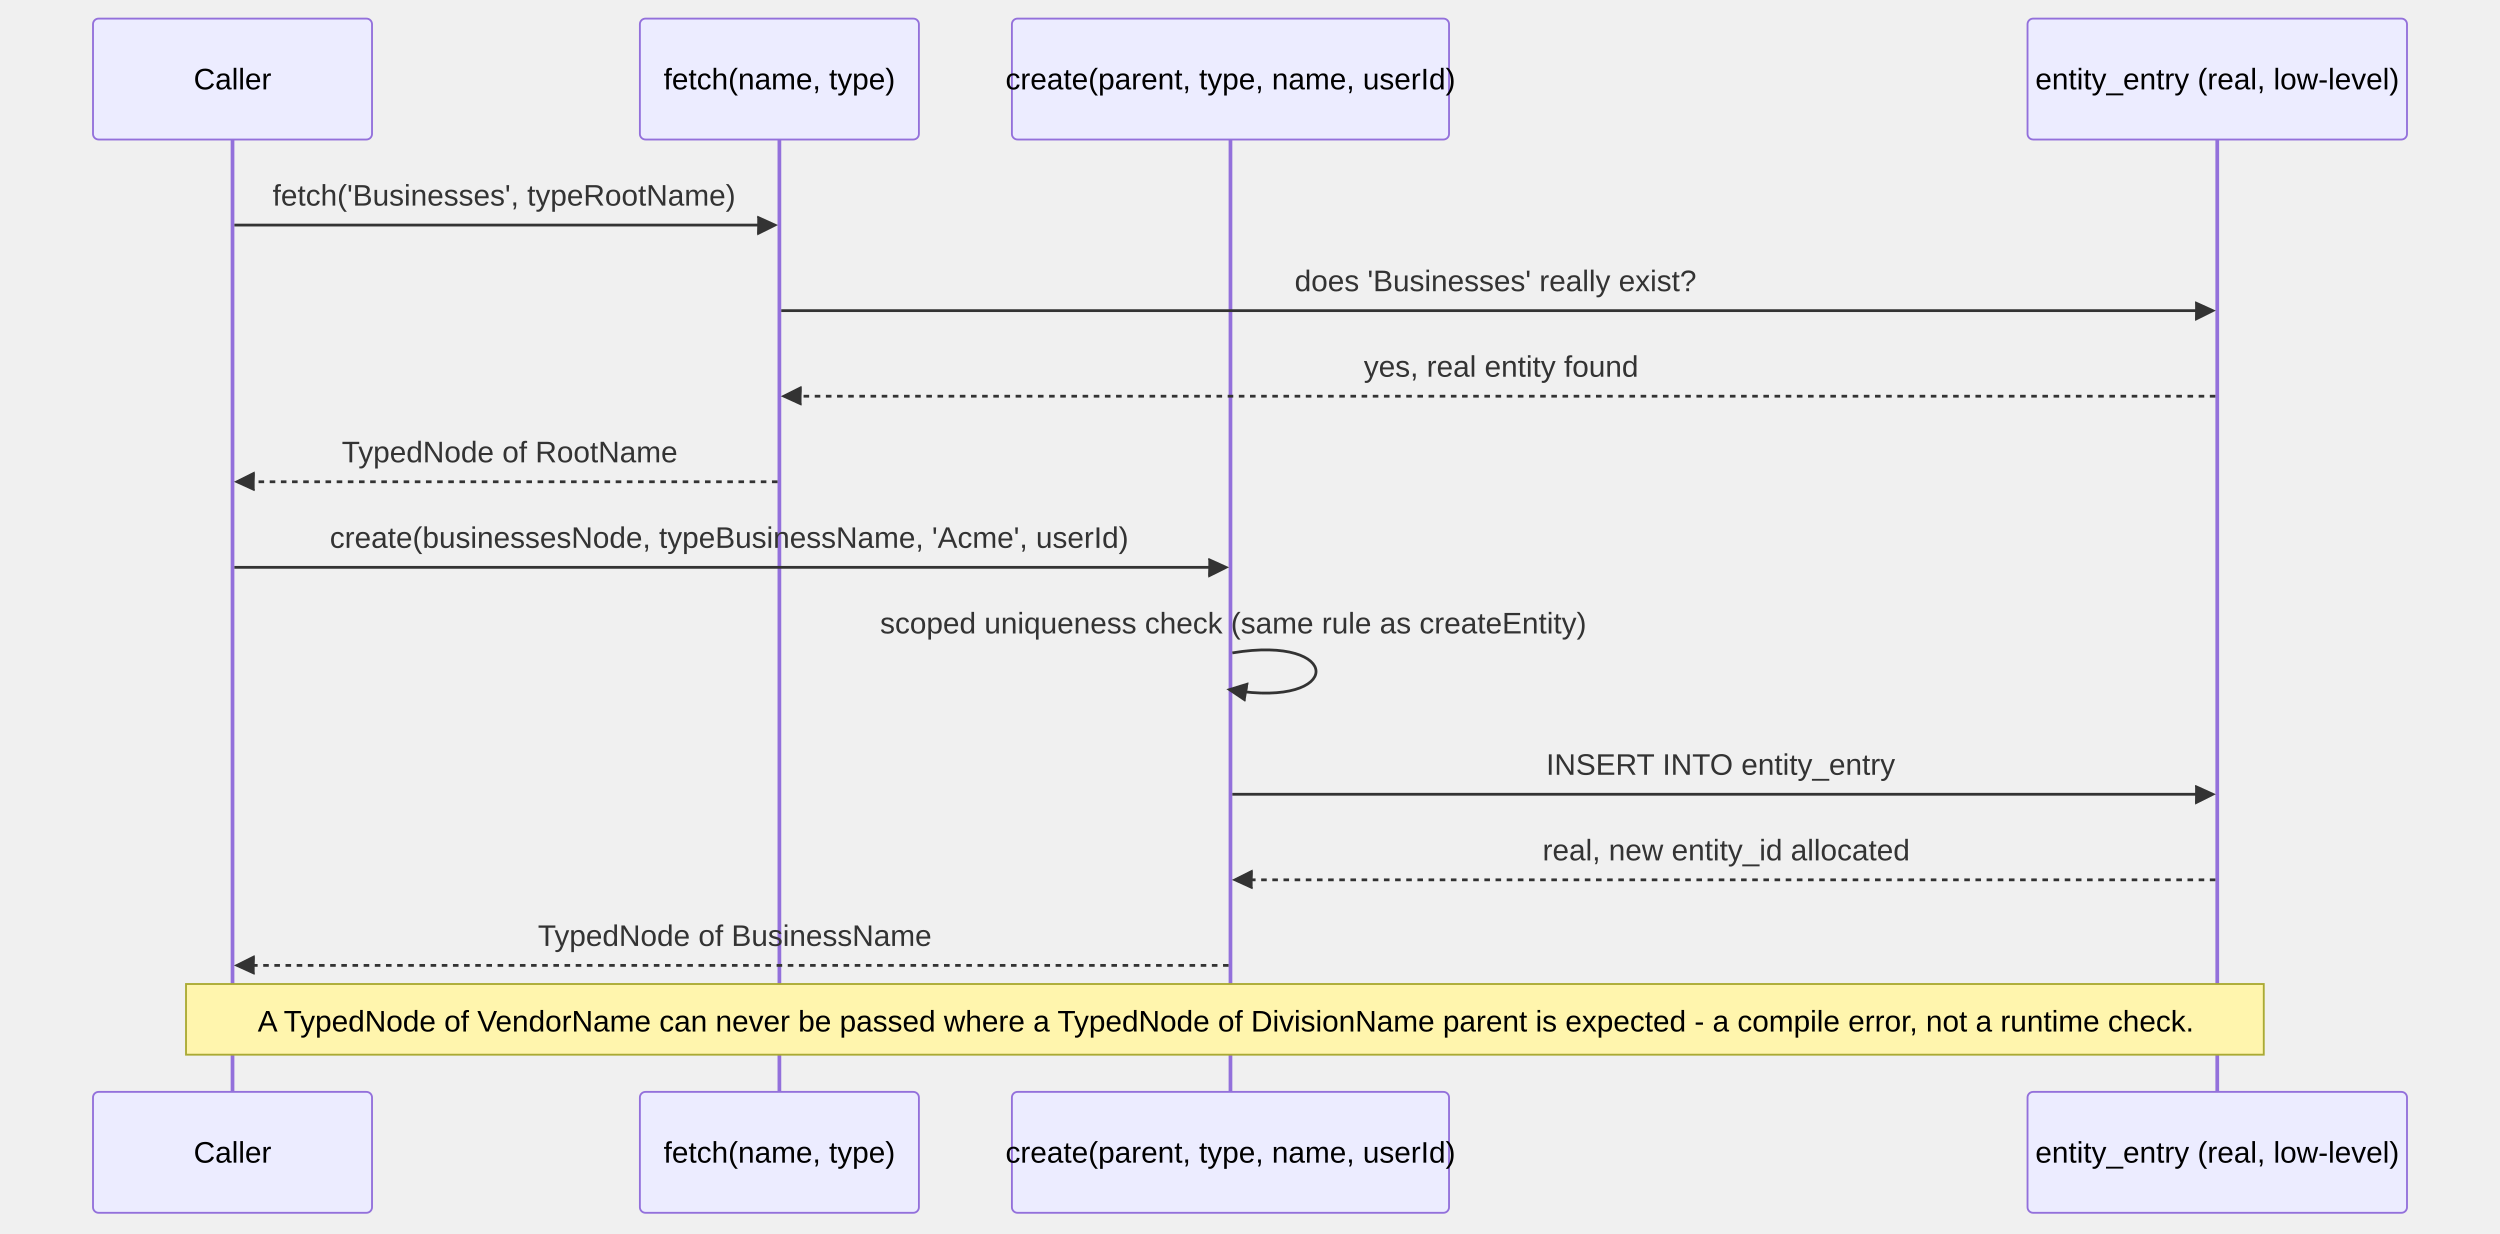
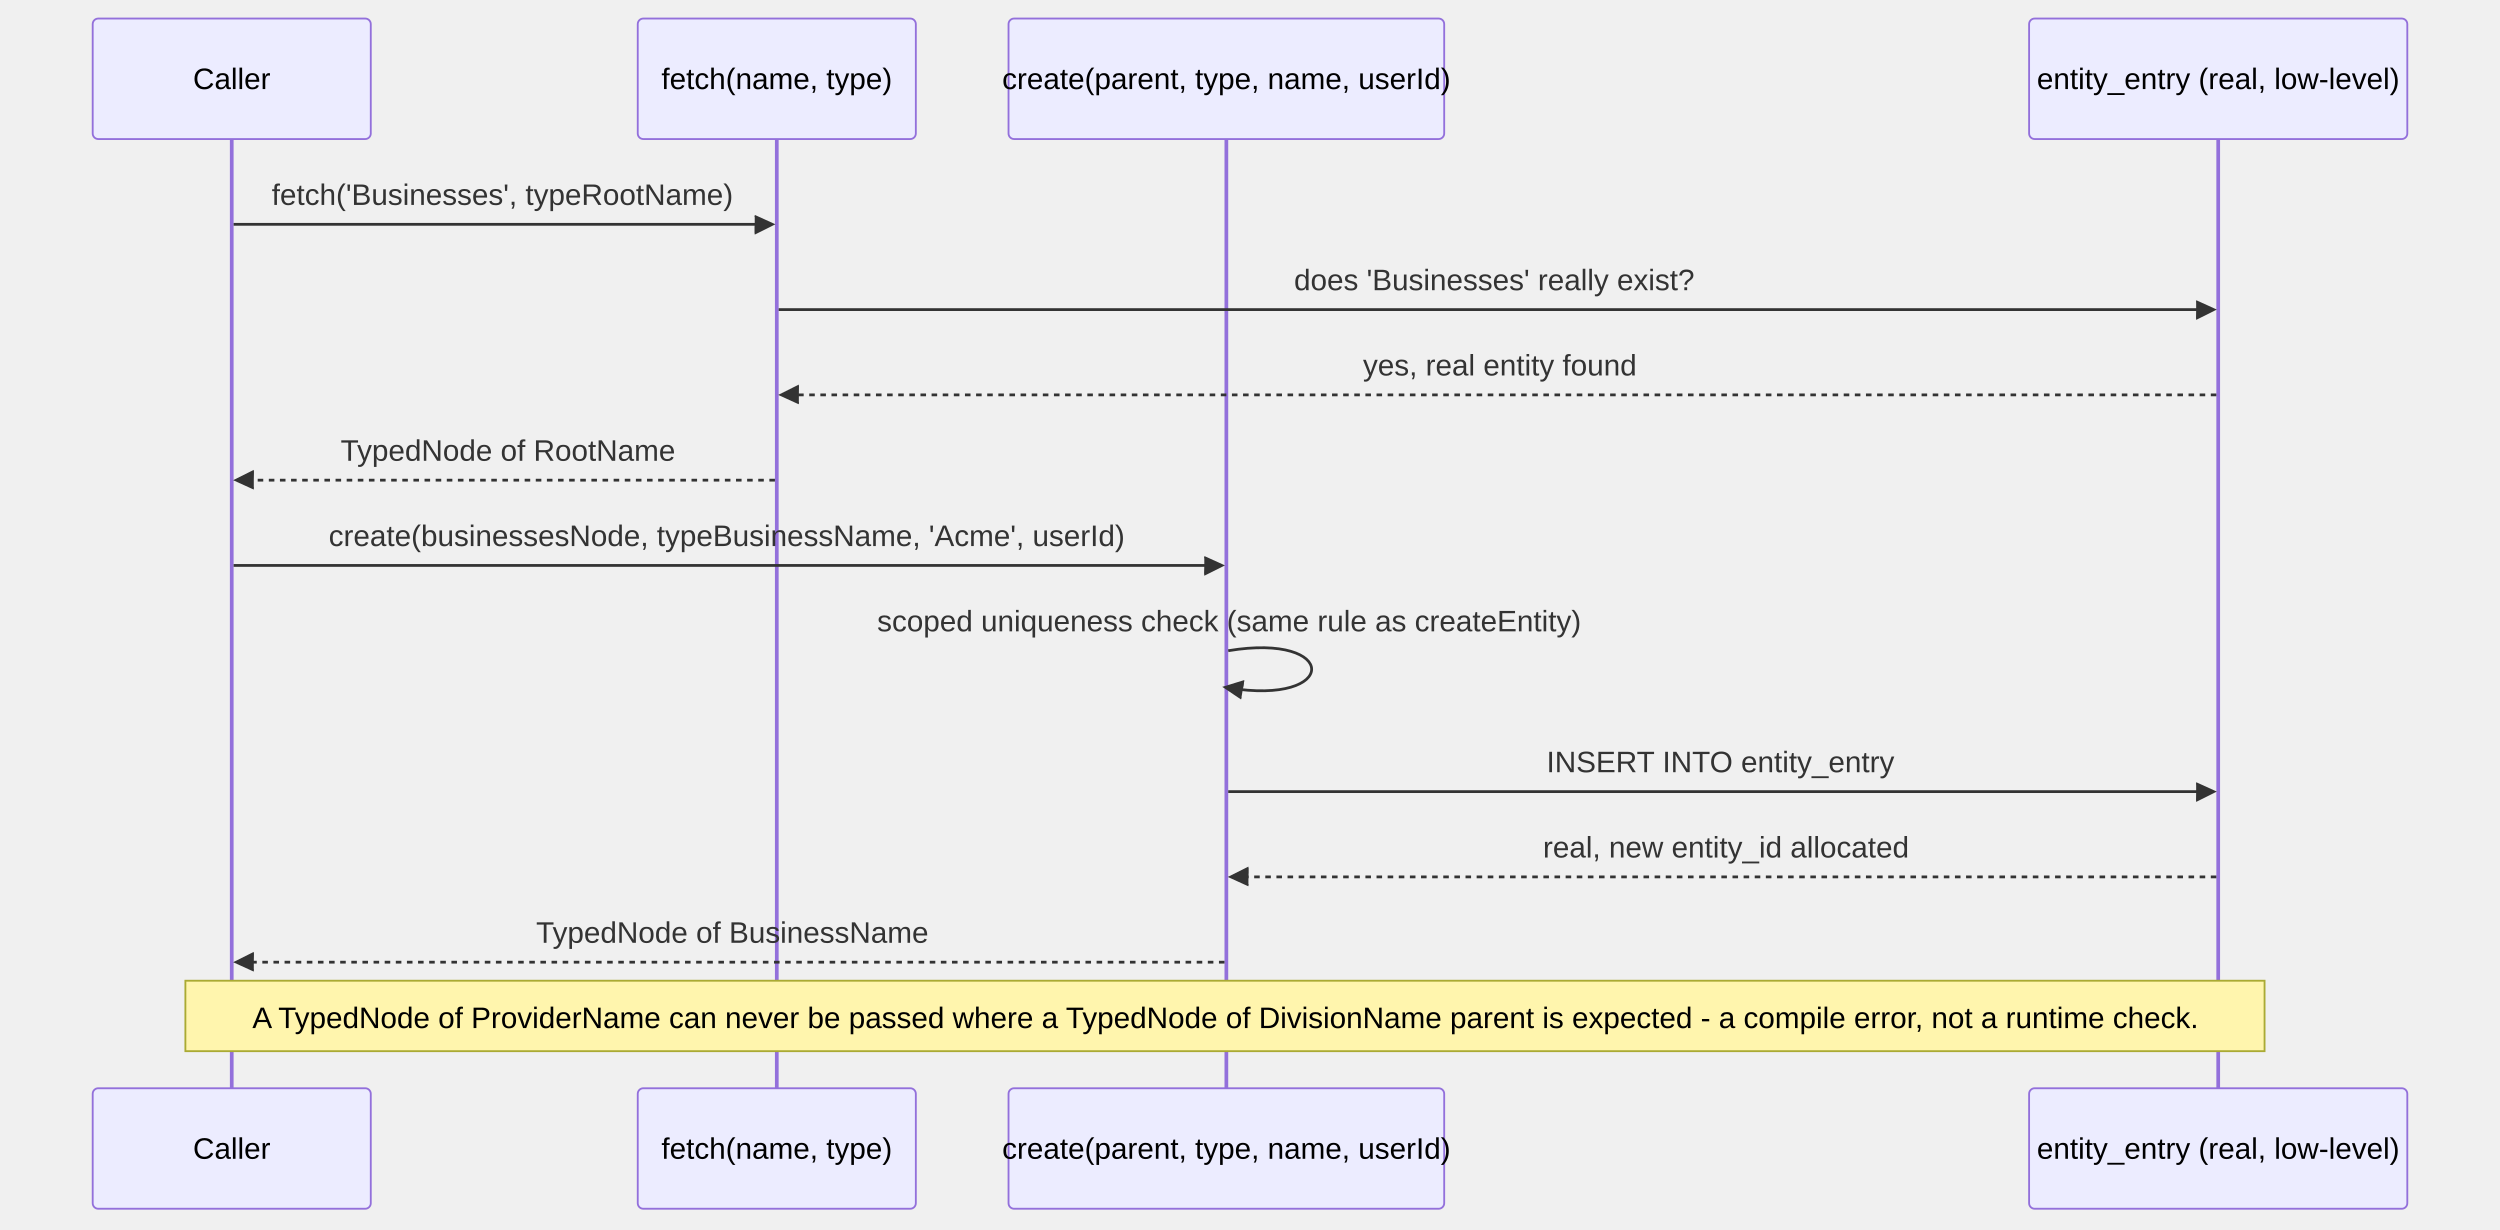
- <svg xmlns="http://www.w3.org/2000/svg" id="my-svg" width="100%" style="max-width: 1344px; background-color: white;" viewBox="-50 -10 1344 663" role="graphics-document document" aria-roledescription="sequence">
+ <svg xmlns="http://www.w3.org/2000/svg" id="my-svg" width="100%" style="max-width: 1348.5px; background-color: white;" viewBox="-50 -10 1348.5 663" role="graphics-document document" aria-roledescription="sequence">
  <g>
-     <rect x="1040" y="577" fill="#eaeaea" stroke="#666" width="204" height="65" name="DB" rx="3" ry="3" class="actor actor-bottom" />
-     <text x="1142" y="609.5" dominant-baseline="central" alignment-baseline="central" class="actor actor-box" style="text-anchor: middle; font-size: 16px; font-weight: 400;">
-       <tspan x="1142" dy="0">entity_entry (real, low-level)</tspan>
+     <rect x="1044.5" y="577" fill="#eaeaea" stroke="#666" width="204" height="65" name="DB" rx="3" ry="3" class="actor actor-bottom" />
+     <text x="1146.5" y="609.5" dominant-baseline="central" alignment-baseline="central" class="actor actor-box" style="text-anchor: middle; font-size: 16px; font-weight: 400;">
+       <tspan x="1146.5" dy="0">entity_entry (real, low-level)</tspan>
    </text>
  </g>
  <g>
    <rect x="494" y="577" fill="#eaeaea" stroke="#666" width="235" height="65" name="createFn" rx="3" ry="3" class="actor actor-bottom" />
    <text x="611.5" y="609.5" dominant-baseline="central" alignment-baseline="central" class="actor actor-box" style="text-anchor: middle; font-size: 16px; font-weight: 400;">
      <tspan x="611.5" dy="0">create(parent, type, name, userId)</tspan>
    </text>
  </g>
  <g>
    <rect x="294" y="577" fill="#eaeaea" stroke="#666" width="150" height="65" name="fetchFn" rx="3" ry="3" class="actor actor-bottom" />
    <text x="369" y="609.5" dominant-baseline="central" alignment-baseline="central" class="actor actor-box" style="text-anchor: middle; font-size: 16px; font-weight: 400;">
      <tspan x="369" dy="0">fetch(name, type)</tspan>
    </text>
  </g>
  <g>
    <rect x="0" y="577" fill="#eaeaea" stroke="#666" width="150" height="65" name="Caller" rx="3" ry="3" class="actor actor-bottom" />
    <text x="75" y="609.5" dominant-baseline="central" alignment-baseline="central" class="actor actor-box" style="text-anchor: middle; font-size: 16px; font-weight: 400;">
      <tspan x="75" dy="0">Caller</tspan>
    </text>
  </g>
  <g>
-     <line id="actor3" x1="1142" y1="65" x2="1142" y2="577" class="actor-line 200" stroke-width="0.5px" stroke="#999" name="DB" data-et="life-line" data-id="DB" />
+     <line id="actor3" x1="1146.5" y1="65" x2="1146.5" y2="577" class="actor-line 200" stroke-width="0.5px" stroke="#999" name="DB" data-et="life-line" data-id="DB" />
    <g id="root-3" data-et="participant" data-type="participant" data-id="DB">
-       <rect x="1040" y="0" fill="#eaeaea" stroke="#666" width="204" height="65" name="DB" rx="3" ry="3" class="actor actor-top" />
-       <text x="1142" y="32.5" dominant-baseline="central" alignment-baseline="central" class="actor actor-box" style="text-anchor: middle; font-size: 16px; font-weight: 400;">
-         <tspan x="1142" dy="0">entity_entry (real, low-level)</tspan>
+       <rect x="1044.5" y="0" fill="#eaeaea" stroke="#666" width="204" height="65" name="DB" rx="3" ry="3" class="actor actor-top" />
+       <text x="1146.5" y="32.5" dominant-baseline="central" alignment-baseline="central" class="actor actor-box" style="text-anchor: middle; font-size: 16px; font-weight: 400;">
+         <tspan x="1146.5" dy="0">entity_entry (real, low-level)</tspan>
      </text>
    </g>
  </g>
  <g>
    <line id="actor2" x1="611.5" y1="65" x2="611.5" y2="577" class="actor-line 200" stroke-width="0.5px" stroke="#999" name="createFn" data-et="life-line" data-id="createFn" />
    <g id="root-2" data-et="participant" data-type="participant" data-id="createFn">
      <rect x="494" y="0" fill="#eaeaea" stroke="#666" width="235" height="65" name="createFn" rx="3" ry="3" class="actor actor-top" />
      <text x="611.5" y="32.5" dominant-baseline="central" alignment-baseline="central" class="actor actor-box" style="text-anchor: middle; font-size: 16px; font-weight: 400;">
        <tspan x="611.5" dy="0">create(parent, type, name, userId)</tspan>
      </text>
    </g>
  </g>
  <g>
    <line id="actor1" x1="369" y1="65" x2="369" y2="577" class="actor-line 200" stroke-width="0.5px" stroke="#999" name="fetchFn" data-et="life-line" data-id="fetchFn" />
    <g id="root-1" data-et="participant" data-type="participant" data-id="fetchFn">
      <rect x="294" y="0" fill="#eaeaea" stroke="#666" width="150" height="65" name="fetchFn" rx="3" ry="3" class="actor actor-top" />
      <text x="369" y="32.5" dominant-baseline="central" alignment-baseline="central" class="actor actor-box" style="text-anchor: middle; font-size: 16px; font-weight: 400;">
        <tspan x="369" dy="0">fetch(name, type)</tspan>
      </text>
    </g>
  </g>
  <g>
    <line id="actor0" x1="75" y1="65" x2="75" y2="577" class="actor-line 200" stroke-width="0.5px" stroke="#999" name="Caller" data-et="life-line" data-id="Caller" />
    <g id="root-0" data-et="participant" data-type="participant" data-id="Caller">
      <rect x="0" y="0" fill="#eaeaea" stroke="#666" width="150" height="65" name="Caller" rx="3" ry="3" class="actor actor-top" />
      <text x="75" y="32.5" dominant-baseline="central" alignment-baseline="central" class="actor actor-box" style="text-anchor: middle; font-size: 16px; font-weight: 400;">
        <tspan x="75" dy="0">Caller</tspan>
      </text>
    </g>
  </g>
  <style>#my-svg{font-family:"trebuchet ms",verdana,arial,sans-serif;font-size:16px;fill:#333;}@keyframes edge-animation-frame{from{stroke-dashoffset:0;}}@keyframes dash{to{stroke-dashoffset:0;}}#my-svg .edge-animation-slow{stroke-dasharray:9,5!important;stroke-dashoffset:900;animation:dash 50s linear infinite;stroke-linecap:round;}#my-svg .edge-animation-fast{stroke-dasharray:9,5!important;stroke-dashoffset:900;animation:dash 20s linear infinite;stroke-linecap:round;}#my-svg .error-icon{fill:#552222;}#my-svg .error-text{fill:#552222;stroke:#552222;}#my-svg .edge-thickness-normal{stroke-width:1px;}#my-svg .edge-thickness-thick{stroke-width:3.5px;}#my-svg .edge-pattern-solid{stroke-dasharray:0;}#my-svg .edge-thickness-invisible{stroke-width:0;fill:none;}#my-svg .edge-pattern-dashed{stroke-dasharray:3;}#my-svg .edge-pattern-dotted{stroke-dasharray:2;}#my-svg .marker{fill:#333333;stroke:#333333;}#my-svg .marker.cross{stroke:#333333;}#my-svg svg{font-family:"trebuchet ms",verdana,arial,sans-serif;font-size:16px;}#my-svg p{margin:0;}#my-svg .actor{stroke:#9370DB;fill:#ECECFF;stroke-width:1;}#my-svg rect.actor.outer-path[data-look="neo"]{filter:drop-shadow(1px 2px 2px rgba(185, 185, 185, 1));}#my-svg rect.note[data-look="neo"]{stroke:#aaaa33;fill:#fff5ad;filter:drop-shadow(1px 2px 2px rgba(185, 185, 185, 1));}#my-svg text.actor&gt;tspan{fill:black;stroke:none;}#my-svg .actor-line{stroke:#9370DB;}#my-svg .innerArc{stroke-width:1.5;stroke-dasharray:none;}#my-svg .messageLine0{stroke-width:1.5;stroke-dasharray:none;stroke:#333;}#my-svg .messageLine1{stroke-width:1.5;stroke-dasharray:2,2;stroke:#333;}#my-svg [id$="-arrowhead"] path{fill:#333;stroke:#333;}#my-svg .sequenceNumber{fill:white;}#my-svg [id$="-sequencenumber"]{fill:#333;}#my-svg [id$="-crosshead"] path{fill:#333;stroke:#333;}#my-svg .messageText{fill:#333;stroke:none;}#my-svg .labelBox{stroke:#9370DB;fill:#ECECFF;filter:none;}#my-svg .labelText,#my-svg .labelText&gt;tspan{fill:black;stroke:none;}#my-svg .loopText,#my-svg .loopText&gt;tspan{fill:black;stroke:none;}#my-svg .sectionTitle,#my-svg .sectionTitle&gt;tspan{fill:black;stroke:none;}#my-svg .loopLine{stroke-width:2px;stroke-dasharray:2,2;stroke:#9370DB;fill:#9370DB;}#my-svg .note{stroke:#aaaa33;fill:#fff5ad;}#my-svg .noteText,#my-svg .noteText&gt;tspan{fill:black;stroke:none;font-weight:normal;}#my-svg .activation0{fill:#f4f4f4;stroke:#666;}#my-svg .activation1{fill:#f4f4f4;stroke:#666;}#my-svg .activation2{fill:#f4f4f4;stroke:#666;}#my-svg .actorPopupMenu{position:absolute;}#my-svg .actorPopupMenuPanel{position:absolute;fill:#ECECFF;box-shadow:0px 8px 16px 0px rgba(0,0,0,0.2);filter:drop-shadow(3px 5px 2px rgb(0 0 0 / 0.4));}#my-svg .actor-man circle,#my-svg line{fill:#ECECFF;stroke-width:2px;}#my-svg g rect.rect{filter:drop-shadow(1px 2px 2px rgba(185, 185, 185, 1));stroke:#9370DB;}#my-svg .node .neo-node{stroke:#9370DB;}#my-svg [data-look="neo"].node rect,#my-svg [data-look="neo"].cluster rect,#my-svg [data-look="neo"].node polygon{stroke:#9370DB;filter:drop-shadow(1px 2px 2px rgba(185, 185, 185, 1));}#my-svg [data-look="neo"].swimlane.cluster rect{filter:none;}#my-svg [data-look="neo"].node path{stroke:#9370DB;stroke-width:1px;}#my-svg [data-look="neo"].node .outer-path{filter:drop-shadow(1px 2px 2px rgba(185, 185, 185, 1));}#my-svg [data-look="neo"].node .neo-line path{stroke:#9370DB;filter:none;}#my-svg [data-look="neo"].node circle{stroke:#9370DB;filter:drop-shadow(1px 2px 2px rgba(185, 185, 185, 1));}#my-svg [data-look="neo"].node circle .state-start{fill:#000000;}#my-svg [data-look="neo"].icon-shape .icon{fill:#9370DB;filter:drop-shadow(1px 2px 2px rgba(185, 185, 185, 1));}#my-svg [data-look="neo"].icon-shape .icon-neo path{stroke:#9370DB;filter:drop-shadow(1px 2px 2px rgba(185, 185, 185, 1));}#my-svg :root{--mermaid-font-family:"trebuchet ms",verdana,arial,sans-serif;}</style>
  <g />
  <defs>
    <symbol id="my-svg-computer" width="24" height="24">
      <path transform="scale(.5)" d="M2 2v13h20v-13h-20zm18 11h-16v-9h16v9zm-10.228 6l.466-1h3.524l.467 1h-4.457zm14.228 3h-24l2-6h2.104l-1.33 4h18.45l-1.297-4h2.073l2 6zm-5-10h-14v-7h14v7z" />
    </symbol>
  </defs>
  <defs>
    <symbol id="my-svg-database" fill-rule="evenodd" clip-rule="evenodd">
      <path transform="scale(.5)" d="M12.258.001l.256.004.255.005.253.008.251.01.249.012.247.015.246.016.242.019.241.02.239.023.236.024.233.027.231.028.229.031.225.032.223.034.22.036.217.038.214.04.211.041.208.043.205.045.201.046.198.048.194.05.191.051.187.053.183.054.18.056.175.057.172.059.168.06.163.061.16.063.155.064.15.066.074.033.073.033.071.034.07.034.069.035.068.035.067.035.066.035.064.036.064.036.062.036.06.036.06.037.058.037.058.037.055.038.055.038.053.038.052.038.051.039.05.039.048.039.047.039.045.04.044.04.043.04.041.04.04.041.039.041.037.041.036.041.034.041.033.042.032.042.03.042.029.042.027.042.026.043.024.043.023.043.021.043.02.043.018.044.017.043.015.044.013.044.012.044.011.045.009.044.007.045.006.045.004.045.002.045.001.045v17l-.001.045-.002.045-.004.045-.006.045-.007.045-.009.044-.011.045-.012.044-.013.044-.015.044-.017.043-.018.044-.02.043-.021.043-.023.043-.024.043-.026.043-.027.042-.029.042-.03.042-.032.042-.033.042-.034.041-.036.041-.037.041-.039.041-.04.041-.041.04-.043.04-.044.04-.045.04-.047.039-.048.039-.05.039-.051.039-.052.038-.053.038-.055.038-.055.038-.058.037-.058.037-.06.037-.06.036-.062.036-.064.036-.064.036-.066.035-.067.035-.068.035-.069.035-.07.034-.071.034-.073.033-.074.033-.15.066-.155.064-.16.063-.163.061-.168.06-.172.059-.175.057-.18.056-.183.054-.187.053-.191.051-.194.05-.198.048-.201.046-.205.045-.208.043-.211.041-.214.04-.217.038-.22.036-.223.034-.225.032-.229.031-.231.028-.233.027-.236.024-.239.023-.241.02-.242.019-.246.016-.247.015-.249.012-.251.01-.253.008-.255.005-.256.004-.258.001-.258-.001-.256-.004-.255-.005-.253-.008-.251-.01-.249-.012-.247-.015-.245-.016-.243-.019-.241-.02-.238-.023-.236-.024-.234-.027-.231-.028-.228-.031-.226-.032-.223-.034-.22-.036-.217-.038-.214-.04-.211-.041-.208-.043-.204-.045-.201-.046-.198-.048-.195-.05-.19-.051-.187-.053-.184-.054-.179-.056-.176-.057-.172-.059-.167-.06-.164-.061-.159-.063-.155-.064-.151-.066-.074-.033-.072-.033-.072-.034-.07-.034-.069-.035-.068-.035-.067-.035-.066-.035-.064-.036-.063-.036-.062-.036-.061-.036-.06-.037-.058-.037-.057-.037-.056-.038-.055-.038-.053-.038-.052-.038-.051-.039-.049-.039-.049-.039-.046-.039-.046-.04-.044-.04-.043-.04-.041-.04-.04-.041-.039-.041-.037-.041-.036-.041-.034-.041-.033-.042-.032-.042-.03-.042-.029-.042-.027-.042-.026-.043-.024-.043-.023-.043-.021-.043-.02-.043-.018-.044-.017-.043-.015-.044-.013-.044-.012-.044-.011-.045-.009-.044-.007-.045-.006-.045-.004-.045-.002-.045-.001-.045v-17l.001-.045.002-.045.004-.045.006-.045.007-.045.009-.044.011-.045.012-.044.013-.044.015-.044.017-.043.018-.044.02-.043.021-.043.023-.043.024-.043.026-.043.027-.042.029-.042.03-.042.032-.042.033-.042.034-.041.036-.041.037-.041.039-.041.04-.041.041-.04.043-.04.044-.04.046-.04.046-.039.049-.039.049-.039.051-.039.052-.038.053-.038.055-.038.056-.038.057-.037.058-.037.06-.037.061-.036.062-.036.063-.036.064-.036.066-.035.067-.035.068-.035.069-.035.07-.034.072-.034.072-.033.074-.033.151-.066.155-.064.159-.063.164-.061.167-.06.172-.059.176-.057.179-.056.184-.054.187-.053.19-.051.195-.05.198-.048.201-.046.204-.045.208-.043.211-.041.214-.04.217-.038.22-.036.223-.034.226-.032.228-.031.231-.028.234-.027.236-.024.238-.023.241-.02.243-.019.245-.016.247-.015.249-.012.251-.01.253-.008.255-.005.256-.004.258-.001.258.001zm-9.258 20.499v.01l.001.021.003.021.004.022.005.021.006.022.007.022.009.023.01.022.011.023.012.023.013.023.015.023.016.024.017.023.018.024.019.024.021.024.022.025.023.024.024.025.052.049.056.05.061.051.066.051.07.051.075.051.079.052.084.052.088.052.092.052.097.052.102.051.105.052.11.052.114.051.119.051.123.051.127.05.131.05.135.05.139.048.144.049.147.047.152.047.155.047.16.045.163.045.167.043.171.043.176.041.178.041.183.039.187.039.19.037.194.035.197.035.202.033.204.031.209.03.212.029.216.027.219.025.222.024.226.021.23.02.233.018.236.016.24.015.243.012.246.01.249.008.253.005.256.004.259.001.26-.001.257-.004.254-.005.25-.008.247-.011.244-.012.241-.014.237-.016.233-.018.231-.021.226-.021.224-.024.22-.026.216-.027.212-.028.21-.031.205-.031.202-.034.198-.034.194-.036.191-.037.187-.039.183-.04.179-.04.175-.042.172-.043.168-.044.163-.045.16-.046.155-.046.152-.047.148-.048.143-.049.139-.049.136-.05.131-.05.126-.05.123-.051.118-.052.114-.051.11-.052.106-.052.101-.052.096-.052.092-.052.088-.053.083-.051.079-.052.074-.052.07-.051.065-.051.06-.051.056-.05.051-.05.023-.024.023-.025.021-.024.02-.024.019-.024.018-.024.017-.024.015-.023.014-.024.013-.023.012-.023.01-.023.01-.022.008-.022.006-.022.006-.022.004-.022.004-.021.001-.021.001-.021v-4.127l-.077.055-.08.053-.083.054-.085.053-.087.052-.09.052-.093.051-.095.05-.097.05-.1.049-.102.049-.105.048-.106.047-.109.047-.111.046-.114.045-.115.045-.118.044-.12.043-.122.042-.124.042-.126.041-.128.04-.13.04-.132.038-.134.038-.135.037-.138.037-.139.035-.142.035-.143.034-.144.033-.147.032-.148.031-.15.03-.151.03-.153.029-.154.027-.156.027-.158.026-.159.025-.161.024-.162.023-.163.022-.165.021-.166.02-.167.019-.169.018-.169.017-.171.016-.173.015-.173.014-.175.013-.175.012-.177.011-.178.01-.179.008-.179.008-.181.006-.182.005-.182.004-.184.003-.184.002h-.37l-.184-.002-.184-.003-.182-.004-.182-.005-.181-.006-.179-.008-.179-.008-.178-.01-.176-.011-.176-.012-.175-.013-.173-.014-.172-.015-.171-.016-.17-.017-.169-.018-.167-.019-.166-.02-.165-.021-.163-.022-.162-.023-.161-.024-.159-.025-.157-.026-.156-.027-.155-.027-.153-.029-.151-.03-.15-.03-.148-.031-.146-.032-.145-.033-.143-.034-.141-.035-.14-.035-.137-.037-.136-.037-.134-.038-.132-.038-.13-.04-.128-.04-.126-.041-.124-.042-.122-.042-.12-.044-.117-.043-.116-.045-.113-.045-.112-.046-.109-.047-.106-.047-.105-.048-.102-.049-.1-.049-.097-.05-.095-.05-.093-.052-.09-.051-.087-.052-.085-.053-.083-.054-.08-.054-.077-.054v4.127zm0-5.654v.011l.001.021.003.021.004.021.005.022.006.022.007.022.009.022.01.022.011.023.012.023.013.023.015.024.016.023.017.024.018.024.019.024.021.024.022.024.023.025.024.024.052.05.056.05.061.05.066.051.07.051.075.052.079.051.084.052.088.052.092.052.097.052.102.052.105.052.11.051.114.051.119.052.123.05.127.051.131.05.135.049.139.049.144.048.147.048.152.047.155.046.16.045.163.045.167.044.171.042.176.042.178.04.183.04.187.038.19.037.194.036.197.034.202.033.204.032.209.03.212.028.216.027.219.025.222.024.226.022.23.02.233.018.236.016.24.014.243.012.246.01.249.008.253.006.256.003.259.001.26-.001.257-.003.254-.006.25-.008.247-.01.244-.012.241-.015.237-.016.233-.018.231-.02.226-.022.224-.024.22-.025.216-.027.212-.029.21-.03.205-.032.202-.033.198-.035.194-.036.191-.037.187-.039.183-.039.179-.041.175-.042.172-.043.168-.044.163-.045.16-.045.155-.047.152-.047.148-.048.143-.048.139-.05.136-.049.131-.05.126-.051.123-.051.118-.051.114-.052.11-.052.106-.052.101-.052.096-.052.092-.052.088-.052.083-.052.079-.052.074-.051.07-.052.065-.051.06-.05.056-.051.051-.049.023-.025.023-.024.021-.025.02-.024.019-.024.018-.024.017-.024.015-.023.014-.023.013-.024.012-.022.01-.023.01-.023.008-.022.006-.022.006-.022.004-.021.004-.022.001-.021.001-.021v-4.139l-.077.054-.08.054-.083.054-.085.052-.087.053-.09.051-.093.051-.095.051-.097.05-.1.049-.102.049-.105.048-.106.047-.109.047-.111.046-.114.045-.115.044-.118.044-.12.044-.122.042-.124.042-.126.041-.128.04-.13.039-.132.039-.134.038-.135.037-.138.036-.139.036-.142.035-.143.033-.144.033-.147.033-.148.031-.15.03-.151.03-.153.028-.154.028-.156.027-.158.026-.159.025-.161.024-.162.023-.163.022-.165.021-.166.02-.167.019-.169.018-.169.017-.171.016-.173.015-.173.014-.175.013-.175.012-.177.011-.178.009-.179.009-.179.007-.181.007-.182.005-.182.004-.184.003-.184.002h-.37l-.184-.002-.184-.003-.182-.004-.182-.005-.181-.007-.179-.007-.179-.009-.178-.009-.176-.011-.176-.012-.175-.013-.173-.014-.172-.015-.171-.016-.17-.017-.169-.018-.167-.019-.166-.02-.165-.021-.163-.022-.162-.023-.161-.024-.159-.025-.157-.026-.156-.027-.155-.028-.153-.028-.151-.03-.15-.03-.148-.031-.146-.033-.145-.033-.143-.033-.141-.035-.14-.036-.137-.036-.136-.037-.134-.038-.132-.039-.13-.039-.128-.04-.126-.041-.124-.042-.122-.043-.12-.043-.117-.044-.116-.044-.113-.046-.112-.046-.109-.046-.106-.047-.105-.048-.102-.049-.1-.049-.097-.05-.095-.051-.093-.051-.09-.051-.087-.053-.085-.052-.083-.054-.08-.054-.077-.054v4.139zm0-5.666v.011l.001.02.003.022.004.021.005.022.006.021.007.022.009.023.01.022.011.023.012.023.013.023.015.023.016.024.017.024.018.023.019.024.021.025.022.024.023.024.024.025.052.05.056.05.061.05.066.051.07.051.075.052.079.051.084.052.088.052.092.052.097.052.102.052.105.051.11.052.114.051.119.051.123.051.127.05.131.05.135.05.139.049.144.048.147.048.152.047.155.046.16.045.163.045.167.043.171.043.176.042.178.04.183.04.187.038.19.037.194.036.197.034.202.033.204.032.209.03.212.028.216.027.219.025.222.024.226.021.23.02.233.018.236.017.24.014.243.012.246.01.249.008.253.006.256.003.259.001.26-.001.257-.003.254-.006.25-.008.247-.01.244-.013.241-.014.237-.016.233-.018.231-.02.226-.022.224-.024.22-.025.216-.027.212-.029.21-.03.205-.032.202-.033.198-.035.194-.036.191-.037.187-.039.183-.039.179-.041.175-.042.172-.043.168-.044.163-.045.16-.045.155-.047.152-.047.148-.048.143-.049.139-.049.136-.049.131-.051.126-.05.123-.051.118-.052.114-.051.11-.052.106-.052.101-.052.096-.052.092-.052.088-.052.083-.052.079-.052.074-.052.07-.051.065-.051.06-.051.056-.05.051-.049.023-.025.023-.025.021-.024.02-.024.019-.024.018-.024.017-.024.015-.023.014-.024.013-.023.012-.023.01-.022.01-.023.008-.022.006-.022.006-.022.004-.022.004-.021.001-.021.001-.021v-4.153l-.077.054-.08.054-.083.053-.085.053-.087.053-.09.051-.093.051-.095.051-.097.05-.1.049-.102.048-.105.048-.106.048-.109.046-.111.046-.114.046-.115.044-.118.044-.12.043-.122.043-.124.042-.126.041-.128.04-.13.039-.132.039-.134.038-.135.037-.138.036-.139.036-.142.034-.143.034-.144.033-.147.032-.148.032-.15.03-.151.03-.153.028-.154.028-.156.027-.158.026-.159.024-.161.024-.162.023-.163.023-.165.021-.166.02-.167.019-.169.018-.169.017-.171.016-.173.015-.173.014-.175.013-.175.012-.177.01-.178.01-.179.009-.179.007-.181.006-.182.006-.182.004-.184.003-.184.001-.185.001-.185-.001-.184-.001-.184-.003-.182-.004-.182-.006-.181-.006-.179-.007-.179-.009-.178-.01-.176-.01-.176-.012-.175-.013-.173-.014-.172-.015-.171-.016-.17-.017-.169-.018-.167-.019-.166-.02-.165-.021-.163-.023-.162-.023-.161-.024-.159-.024-.157-.026-.156-.027-.155-.028-.153-.028-.151-.03-.15-.03-.148-.032-.146-.032-.145-.033-.143-.034-.141-.034-.14-.036-.137-.036-.136-.037-.134-.038-.132-.039-.13-.039-.128-.041-.126-.041-.124-.041-.122-.043-.12-.043-.117-.044-.116-.044-.113-.046-.112-.046-.109-.046-.106-.048-.105-.048-.102-.048-.1-.05-.097-.049-.095-.051-.093-.051-.09-.052-.087-.052-.085-.053-.083-.053-.08-.054-.077-.054v4.153zm8.74-8.179l-.257.004-.254.005-.25.008-.247.011-.244.012-.241.014-.237.016-.233.018-.231.021-.226.022-.224.023-.22.026-.216.027-.212.028-.21.031-.205.032-.202.033-.198.034-.194.036-.191.038-.187.038-.183.04-.179.041-.175.042-.172.043-.168.043-.163.045-.16.046-.155.046-.152.048-.148.048-.143.048-.139.049-.136.05-.131.05-.126.051-.123.051-.118.051-.114.052-.11.052-.106.052-.101.052-.096.052-.092.052-.088.052-.083.052-.079.052-.074.051-.07.052-.065.051-.06.05-.056.05-.051.05-.023.025-.023.024-.021.024-.02.025-.019.024-.018.024-.017.023-.015.024-.014.023-.013.023-.012.023-.01.023-.01.022-.008.022-.006.023-.006.021-.004.022-.004.021-.001.021-.001.021.001.021.001.021.004.021.004.022.006.021.006.023.008.022.01.022.01.023.012.023.013.023.014.023.015.024.017.023.018.024.019.024.02.025.021.024.023.024.023.025.051.05.056.05.06.05.065.051.07.052.074.051.079.052.083.052.088.052.092.052.096.052.101.052.106.052.11.052.114.052.118.051.123.051.126.051.131.05.136.05.139.049.143.048.148.048.152.048.155.046.16.046.163.045.168.043.172.043.175.042.179.041.183.04.187.038.191.038.194.036.198.034.202.033.205.032.21.031.212.028.216.027.22.026.224.023.226.022.231.021.233.018.237.016.241.014.244.012.247.011.25.008.254.005.257.004.26.001.26-.001.257-.004.254-.005.25-.008.247-.011.244-.012.241-.014.237-.016.233-.018.231-.021.226-.022.224-.023.22-.026.216-.027.212-.028.21-.031.205-.032.202-.033.198-.034.194-.036.191-.038.187-.038.183-.04.179-.041.175-.042.172-.043.168-.043.163-.045.16-.046.155-.046.152-.048.148-.048.143-.048.139-.049.136-.05.131-.05.126-.051.123-.051.118-.051.114-.052.11-.052.106-.052.101-.052.096-.052.092-.052.088-.052.083-.052.079-.052.074-.051.07-.052.065-.051.06-.05.056-.05.051-.05.023-.025.023-.024.021-.024.02-.025.019-.024.018-.024.017-.023.015-.024.014-.023.013-.023.012-.023.01-.023.01-.022.008-.022.006-.023.006-.021.004-.022.004-.021.001-.021.001-.021-.001-.021-.001-.021-.004-.021-.004-.022-.006-.021-.006-.023-.008-.022-.01-.022-.01-.023-.012-.023-.013-.023-.014-.023-.015-.024-.017-.023-.018-.024-.019-.024-.02-.025-.021-.024-.023-.024-.023-.025-.051-.05-.056-.05-.06-.05-.065-.051-.07-.052-.074-.051-.079-.052-.083-.052-.088-.052-.092-.052-.096-.052-.101-.052-.106-.052-.11-.052-.114-.052-.118-.051-.123-.051-.126-.051-.131-.05-.136-.05-.139-.049-.143-.048-.148-.048-.152-.048-.155-.046-.16-.046-.163-.045-.168-.043-.172-.043-.175-.042-.179-.041-.183-.04-.187-.038-.191-.038-.194-.036-.198-.034-.202-.033-.205-.032-.21-.031-.212-.028-.216-.027-.22-.026-.224-.023-.226-.022-.231-.021-.233-.018-.237-.016-.241-.014-.244-.012-.247-.011-.25-.008-.254-.005-.257-.004-.26-.001-.26.001z" />
    </symbol>
  </defs>
  <defs>
    <symbol id="my-svg-clock" width="24" height="24">
      <path transform="scale(.5)" d="M12 2c5.514 0 10 4.486 10 10s-4.486 10-10 10-10-4.486-10-10 4.486-10 10-10zm0-2c-6.627 0-12 5.373-12 12s5.373 12 12 12 12-5.373 12-12-5.373-12-12-12zm5.848 12.459c.202.038.202.333.001.372-1.907.361-6.045 1.111-6.547 1.111-.719 0-1.301-.582-1.301-1.301 0-.512.77-5.447 1.125-7.445.034-.192.312-.181.343.014l.985 6.238 5.394 1.011z" />
    </symbol>
  </defs>
  <defs>
    <marker id="my-svg-arrowhead" refX="7.9" refY="5" markerUnits="userSpaceOnUse" markerWidth="12" markerHeight="12" orient="auto-start-reverse">
      <path d="M -1 0 L 10 5 L 0 10 z" />
    </marker>
  </defs>
  <defs>
    <marker id="my-svg-crosshead" markerWidth="15" markerHeight="8" orient="auto" refX="4" refY="4.5">
      <path fill="none" stroke="#000000" stroke-width="1pt" d="M 1,2 L 6,7 M 6,2 L 1,7" style="stroke-dasharray: 0, 0;" />
    </marker>
  </defs>
  <defs>
    <marker id="my-svg-filled-head" refX="15.5" refY="7" markerWidth="20" markerHeight="28" orient="auto">
      <path d="M 18,7 L9,13 L14,7 L9,1 Z" />
    </marker>
  </defs>
  <defs>
    <marker id="my-svg-sequencenumber" refX="15" refY="15" markerWidth="60" markerHeight="40" orient="auto">
      <circle cx="15" cy="15" r="6" />
    </marker>
  </defs>
  <defs>
    <marker id="my-svg-solidTopArrowHead" refX="7.9" refY="7.25" markerUnits="userSpaceOnUse" markerWidth="12" markerHeight="12" orient="auto-start-reverse">
      <path d="M 0 0 L 10 8 L 0 8 z" />
    </marker>
  </defs>
  <defs>
    <marker id="my-svg-solidBottomArrowHead" refX="7.9" refY="0.75" markerUnits="userSpaceOnUse" markerWidth="12" markerHeight="12" orient="auto-start-reverse">
      <path d="M 0 0 L 10 0 L 0 8 z" />
    </marker>
  </defs>
  <defs>
    <marker id="my-svg-stickTopArrowHead" refX="7.5" refY="7" markerUnits="userSpaceOnUse" markerWidth="12" markerHeight="12" orient="auto-start-reverse">
      <path d="M 0 0 L 7 7" stroke="black" stroke-width="1.5" fill="none" />
    </marker>
  </defs>
  <defs>
    <marker id="my-svg-stickBottomArrowHead" refX="7.5" refY="0" markerUnits="userSpaceOnUse" markerWidth="12" markerHeight="12" orient="auto-start-reverse">
      <path d="M 0 7 L 7 0" stroke="black" stroke-width="1.5" fill="none" />
    </marker>
  </defs>
  <g data-et="note" data-id="i9">
-     <rect x="50" y="519" fill="#EDF2AE" stroke="#666" width="1117" height="38" class="note" />
-     <text x="609" y="524" text-anchor="middle" dominant-baseline="middle" alignment-baseline="middle" class="noteText" dy="1em" style="font-size: 16px; font-weight: 400;">
-       <tspan x="609">A TypedNode of VendorName can never be passed where a TypedNode of DivisionName parent is expected - a compile error, not a runtime check.</tspan>
+     <rect x="50" y="519" fill="#EDF2AE" stroke="#666" width="1121.5" height="38" class="note" />
+     <text x="611" y="524" text-anchor="middle" dominant-baseline="middle" alignment-baseline="middle" class="noteText" dy="1em" style="font-size: 16px; font-weight: 400;">
+       <tspan x="611">A TypedNode of ProviderName can never be passed where a TypedNode of DivisionName parent is expected - a compile error, not a runtime check.</tspan>
    </text>
  </g>
  <text x="221" y="80" text-anchor="middle" dominant-baseline="middle" alignment-baseline="middle" class="messageText" dy="1em" style="font-size: 16px; font-weight: 400;">fetch('Businesses', typeRootName)</text>
  <line x1="76" y1="111" x2="365" y2="111" class="messageLine0" data-et="message" data-id="i0" data-from="Caller" data-to="fetchFn" stroke-width="2" stroke="none" marker-end="url(#my-svg-arrowhead)" style="fill: none;" />
-   <text x="754" y="126" text-anchor="middle" dominant-baseline="middle" alignment-baseline="middle" class="messageText" dy="1em" style="font-size: 16px; font-weight: 400;">does 'Businesses' really exist?</text>
-   <line x1="370" y1="157" x2="1138" y2="157" class="messageLine0" data-et="message" data-id="i1" data-from="fetchFn" data-to="DB" stroke-width="2" stroke="none" marker-end="url(#my-svg-arrowhead)" style="fill: none;" />
-   <text x="757" y="172" text-anchor="middle" dominant-baseline="middle" alignment-baseline="middle" class="messageText" dy="1em" style="font-size: 16px; font-weight: 400;">yes, real entity found</text>
-   <line x1="1141" y1="203" x2="373" y2="203" class="messageLine1" data-et="message" data-id="i2" data-from="DB" data-to="fetchFn" stroke-width="2" stroke="none" marker-end="url(#my-svg-arrowhead)" style="stroke-dasharray: 3, 3; fill: none;" />
+   <text x="756" y="126" text-anchor="middle" dominant-baseline="middle" alignment-baseline="middle" class="messageText" dy="1em" style="font-size: 16px; font-weight: 400;">does 'Businesses' really exist?</text>
+   <line x1="370" y1="157" x2="1142.5" y2="157" class="messageLine0" data-et="message" data-id="i1" data-from="fetchFn" data-to="DB" stroke-width="2" stroke="none" marker-end="url(#my-svg-arrowhead)" style="fill: none;" />
+   <text x="759" y="172" text-anchor="middle" dominant-baseline="middle" alignment-baseline="middle" class="messageText" dy="1em" style="font-size: 16px; font-weight: 400;">yes, real entity found</text>
+   <line x1="1145.5" y1="203" x2="373" y2="203" class="messageLine1" data-et="message" data-id="i2" data-from="DB" data-to="fetchFn" stroke-width="2" stroke="none" marker-end="url(#my-svg-arrowhead)" style="stroke-dasharray: 3, 3; fill: none;" />
  <text x="224" y="218" text-anchor="middle" dominant-baseline="middle" alignment-baseline="middle" class="messageText" dy="1em" style="font-size: 16px; font-weight: 400;">TypedNode of RootName</text>
  <line x1="368" y1="249" x2="79" y2="249" class="messageLine1" data-et="message" data-id="i3" data-from="fetchFn" data-to="Caller" stroke-width="2" stroke="none" marker-end="url(#my-svg-arrowhead)" style="stroke-dasharray: 3, 3; fill: none;" />
  <text x="342" y="264" text-anchor="middle" dominant-baseline="middle" alignment-baseline="middle" class="messageText" dy="1em" style="font-size: 16px; font-weight: 400;">create(businessesNode, typeBusinessName, 'Acme', userId)</text>
  <line x1="76" y1="295" x2="607.5" y2="295" class="messageLine0" data-et="message" data-id="i4" data-from="Caller" data-to="createFn" stroke-width="2" stroke="none" marker-end="url(#my-svg-arrowhead)" style="fill: none;" />
  <text x="613" y="310" text-anchor="middle" dominant-baseline="middle" alignment-baseline="middle" class="messageText" dy="1em" style="font-size: 16px; font-weight: 400;">scoped uniqueness check (same rule as createEntity)</text>
  <path d="M 612.5,341 C 672.5,331 672.5,371 612.5,361" class="messageLine0" data-et="message" data-id="i5" data-from="createFn" data-to="createFn" stroke-width="2" stroke="none" marker-end="url(#my-svg-arrowhead)" style="fill: none;" />
-   <text x="875" y="386" text-anchor="middle" dominant-baseline="middle" alignment-baseline="middle" class="messageText" dy="1em" style="font-size: 16px; font-weight: 400;">INSERT INTO entity_entry</text>
-   <line x1="612.5" y1="417" x2="1138" y2="417" class="messageLine0" data-et="message" data-id="i6" data-from="createFn" data-to="DB" stroke-width="2" stroke="none" marker-end="url(#my-svg-arrowhead)" style="fill: none;" />
-   <text x="878" y="432" text-anchor="middle" dominant-baseline="middle" alignment-baseline="middle" class="messageText" dy="1em" style="font-size: 16px; font-weight: 400;">real, new entity_id allocated</text>
-   <line x1="1141" y1="463" x2="615.5" y2="463" class="messageLine1" data-et="message" data-id="i7" data-from="DB" data-to="createFn" stroke-width="2" stroke="none" marker-end="url(#my-svg-arrowhead)" style="stroke-dasharray: 3, 3; fill: none;" />
+   <text x="878" y="386" text-anchor="middle" dominant-baseline="middle" alignment-baseline="middle" class="messageText" dy="1em" style="font-size: 16px; font-weight: 400;">INSERT INTO entity_entry</text>
+   <line x1="612.5" y1="417" x2="1142.5" y2="417" class="messageLine0" data-et="message" data-id="i6" data-from="createFn" data-to="DB" stroke-width="2" stroke="none" marker-end="url(#my-svg-arrowhead)" style="fill: none;" />
+   <text x="881" y="432" text-anchor="middle" dominant-baseline="middle" alignment-baseline="middle" class="messageText" dy="1em" style="font-size: 16px; font-weight: 400;">real, new entity_id allocated</text>
+   <line x1="1145.5" y1="463" x2="615.5" y2="463" class="messageLine1" data-et="message" data-id="i7" data-from="DB" data-to="createFn" stroke-width="2" stroke="none" marker-end="url(#my-svg-arrowhead)" style="stroke-dasharray: 3, 3; fill: none;" />
  <text x="345" y="478" text-anchor="middle" dominant-baseline="middle" alignment-baseline="middle" class="messageText" dy="1em" style="font-size: 16px; font-weight: 400;">TypedNode of BusinessName</text>
  <line x1="610.5" y1="509" x2="79" y2="509" class="messageLine1" data-et="message" data-id="i8" data-from="createFn" data-to="Caller" stroke-width="2" stroke="none" marker-end="url(#my-svg-arrowhead)" style="stroke-dasharray: 3, 3; fill: none;" />
</svg>
